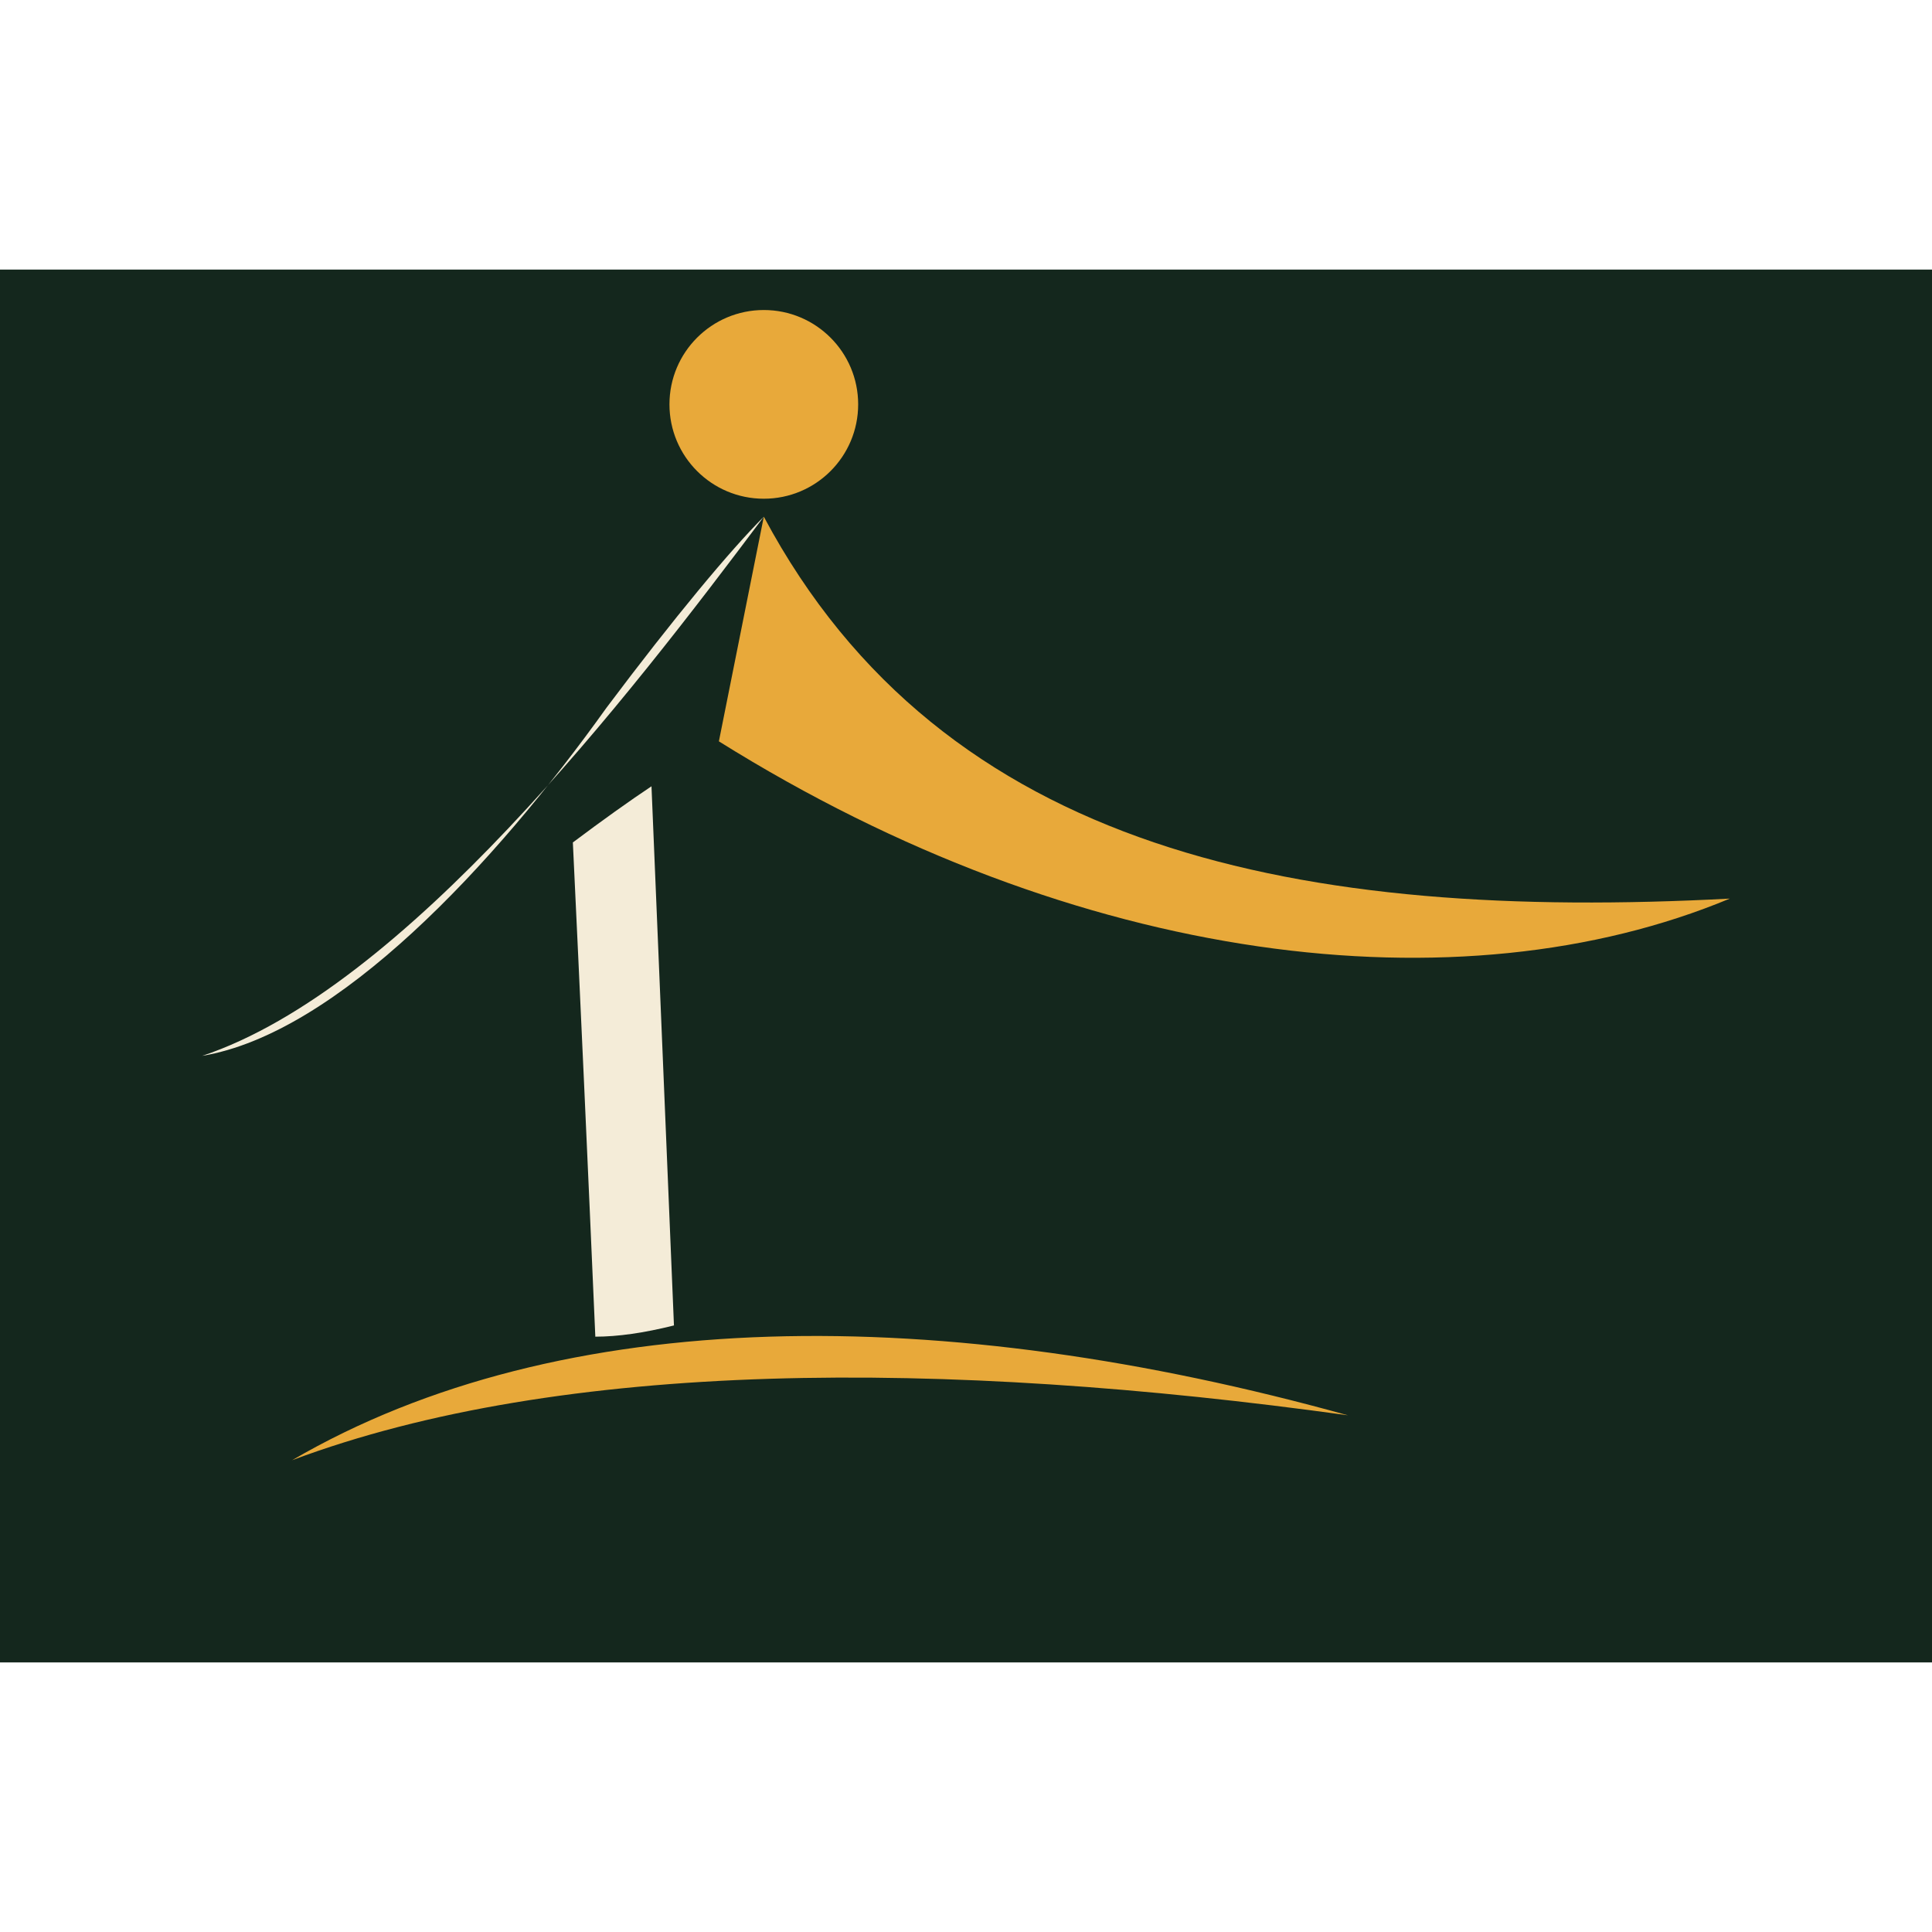
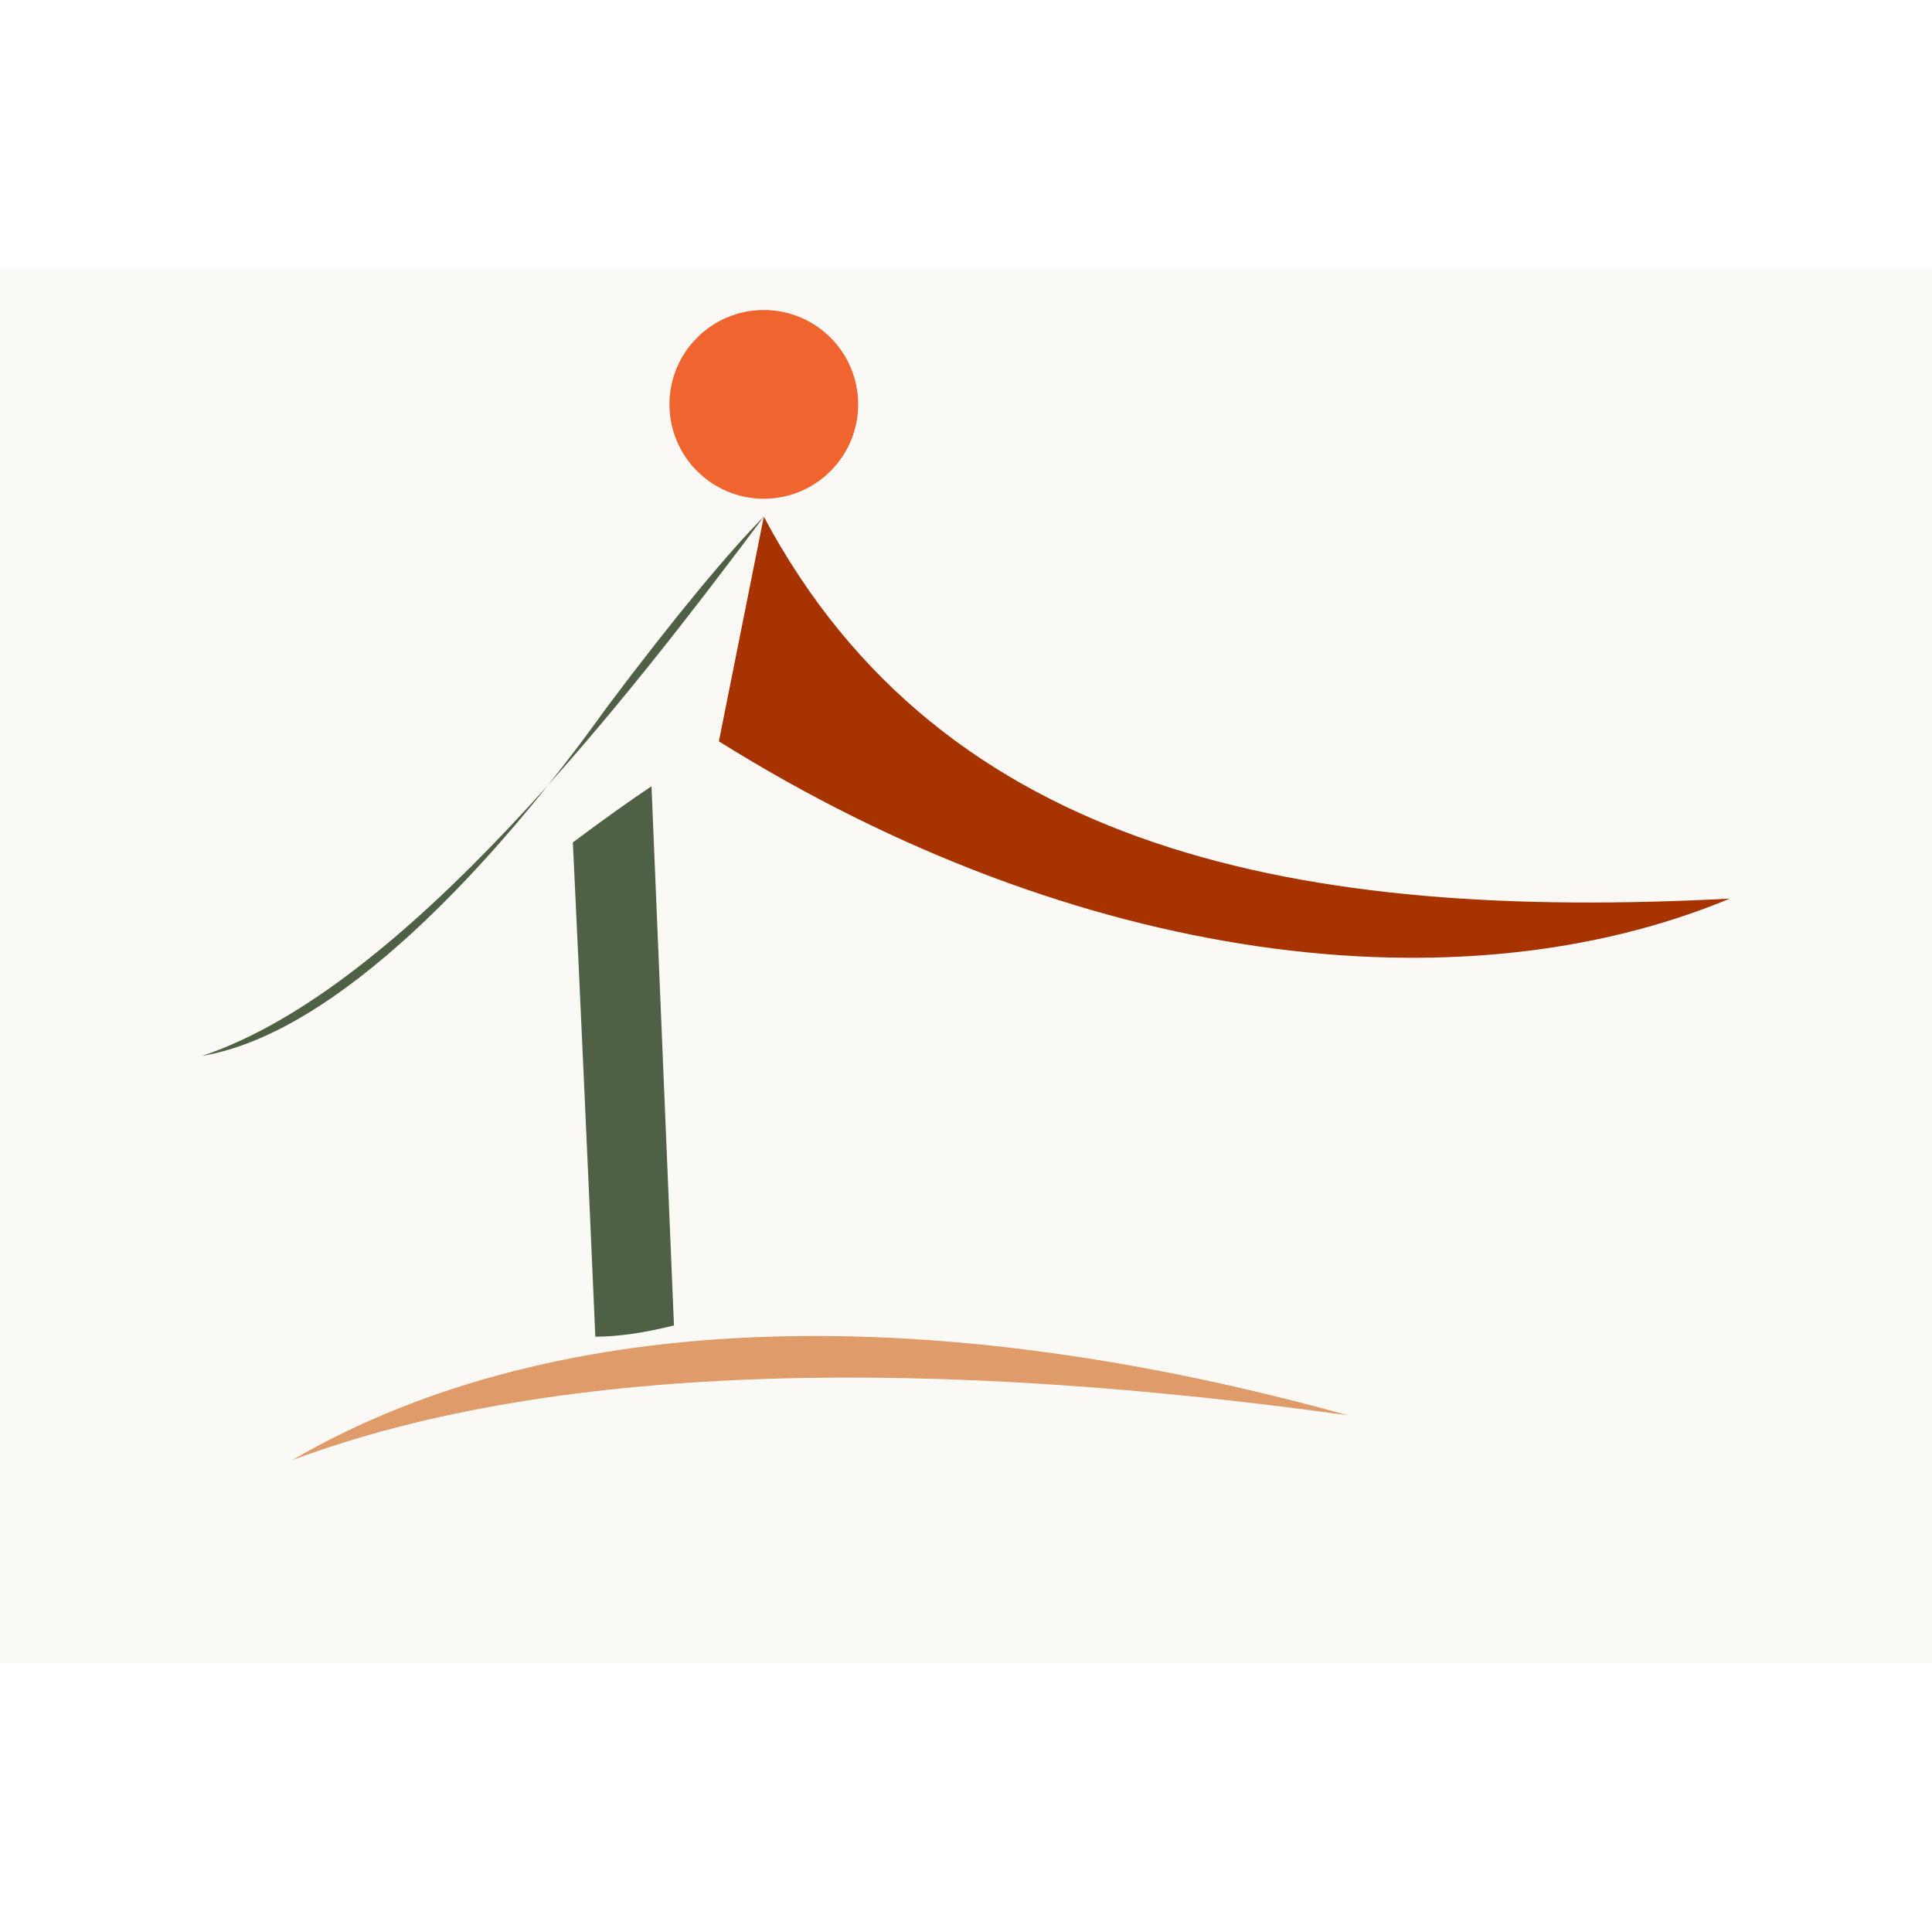
<svg xmlns="http://www.w3.org/2000/svg" viewBox="0 0 860 620" width="32" height="32">
-   <rect width="860" height="620" fill="#14271D" />
-   <path fill="#E8A93A" d="M 340,110 C 420,260 580,290 770,280 C 650,330 480,310 320,210 Z" />
-   <path fill="#F4ECD8" d="M 340,110 C 280,190 180,320 90,350 C 150,340 220,265 270,195 C 300,155 325,125 340,110 Z" />
-   <path fill="#F4ECD8" d="M 255,255 Q 275,240 290,230 Q 295,350 300,470 Q 280,475 265,475 Q 260,360 255,255 Z" />
-   <path fill="#E8A93A" d="M 130,530 C 250,460 420,460 600,510 C 420,485 250,485 130,530 Z" />
-   <circle cx="340" cy="60" r="42" fill="#E8A93A" />
+   <rect width="860" height="620" fill="#FBF9F5" />
+   <path fill="#A73400" d="M 340,110 C 420,260 580,290 770,280 C 650,330 480,310 320,210 Z" />
+   <path fill="#4F6144" d="M 340,110 C 280,190 180,320 90,350 C 150,340 220,265 270,195 C 300,155 325,125 340,110 Z" />
+   <path fill="#4F6144" d="M 255,255 Q 275,240 290,230 Q 295,350 300,470 Q 280,475 265,475 Q 260,360 255,255 Z" />
+   <path fill="#E09B6B" d="M 130,530 C 250,460 420,460 600,510 C 420,485 250,485 130,530 Z" />
+   <circle cx="340" cy="60" r="42" fill="#F0642F" />
</svg>
